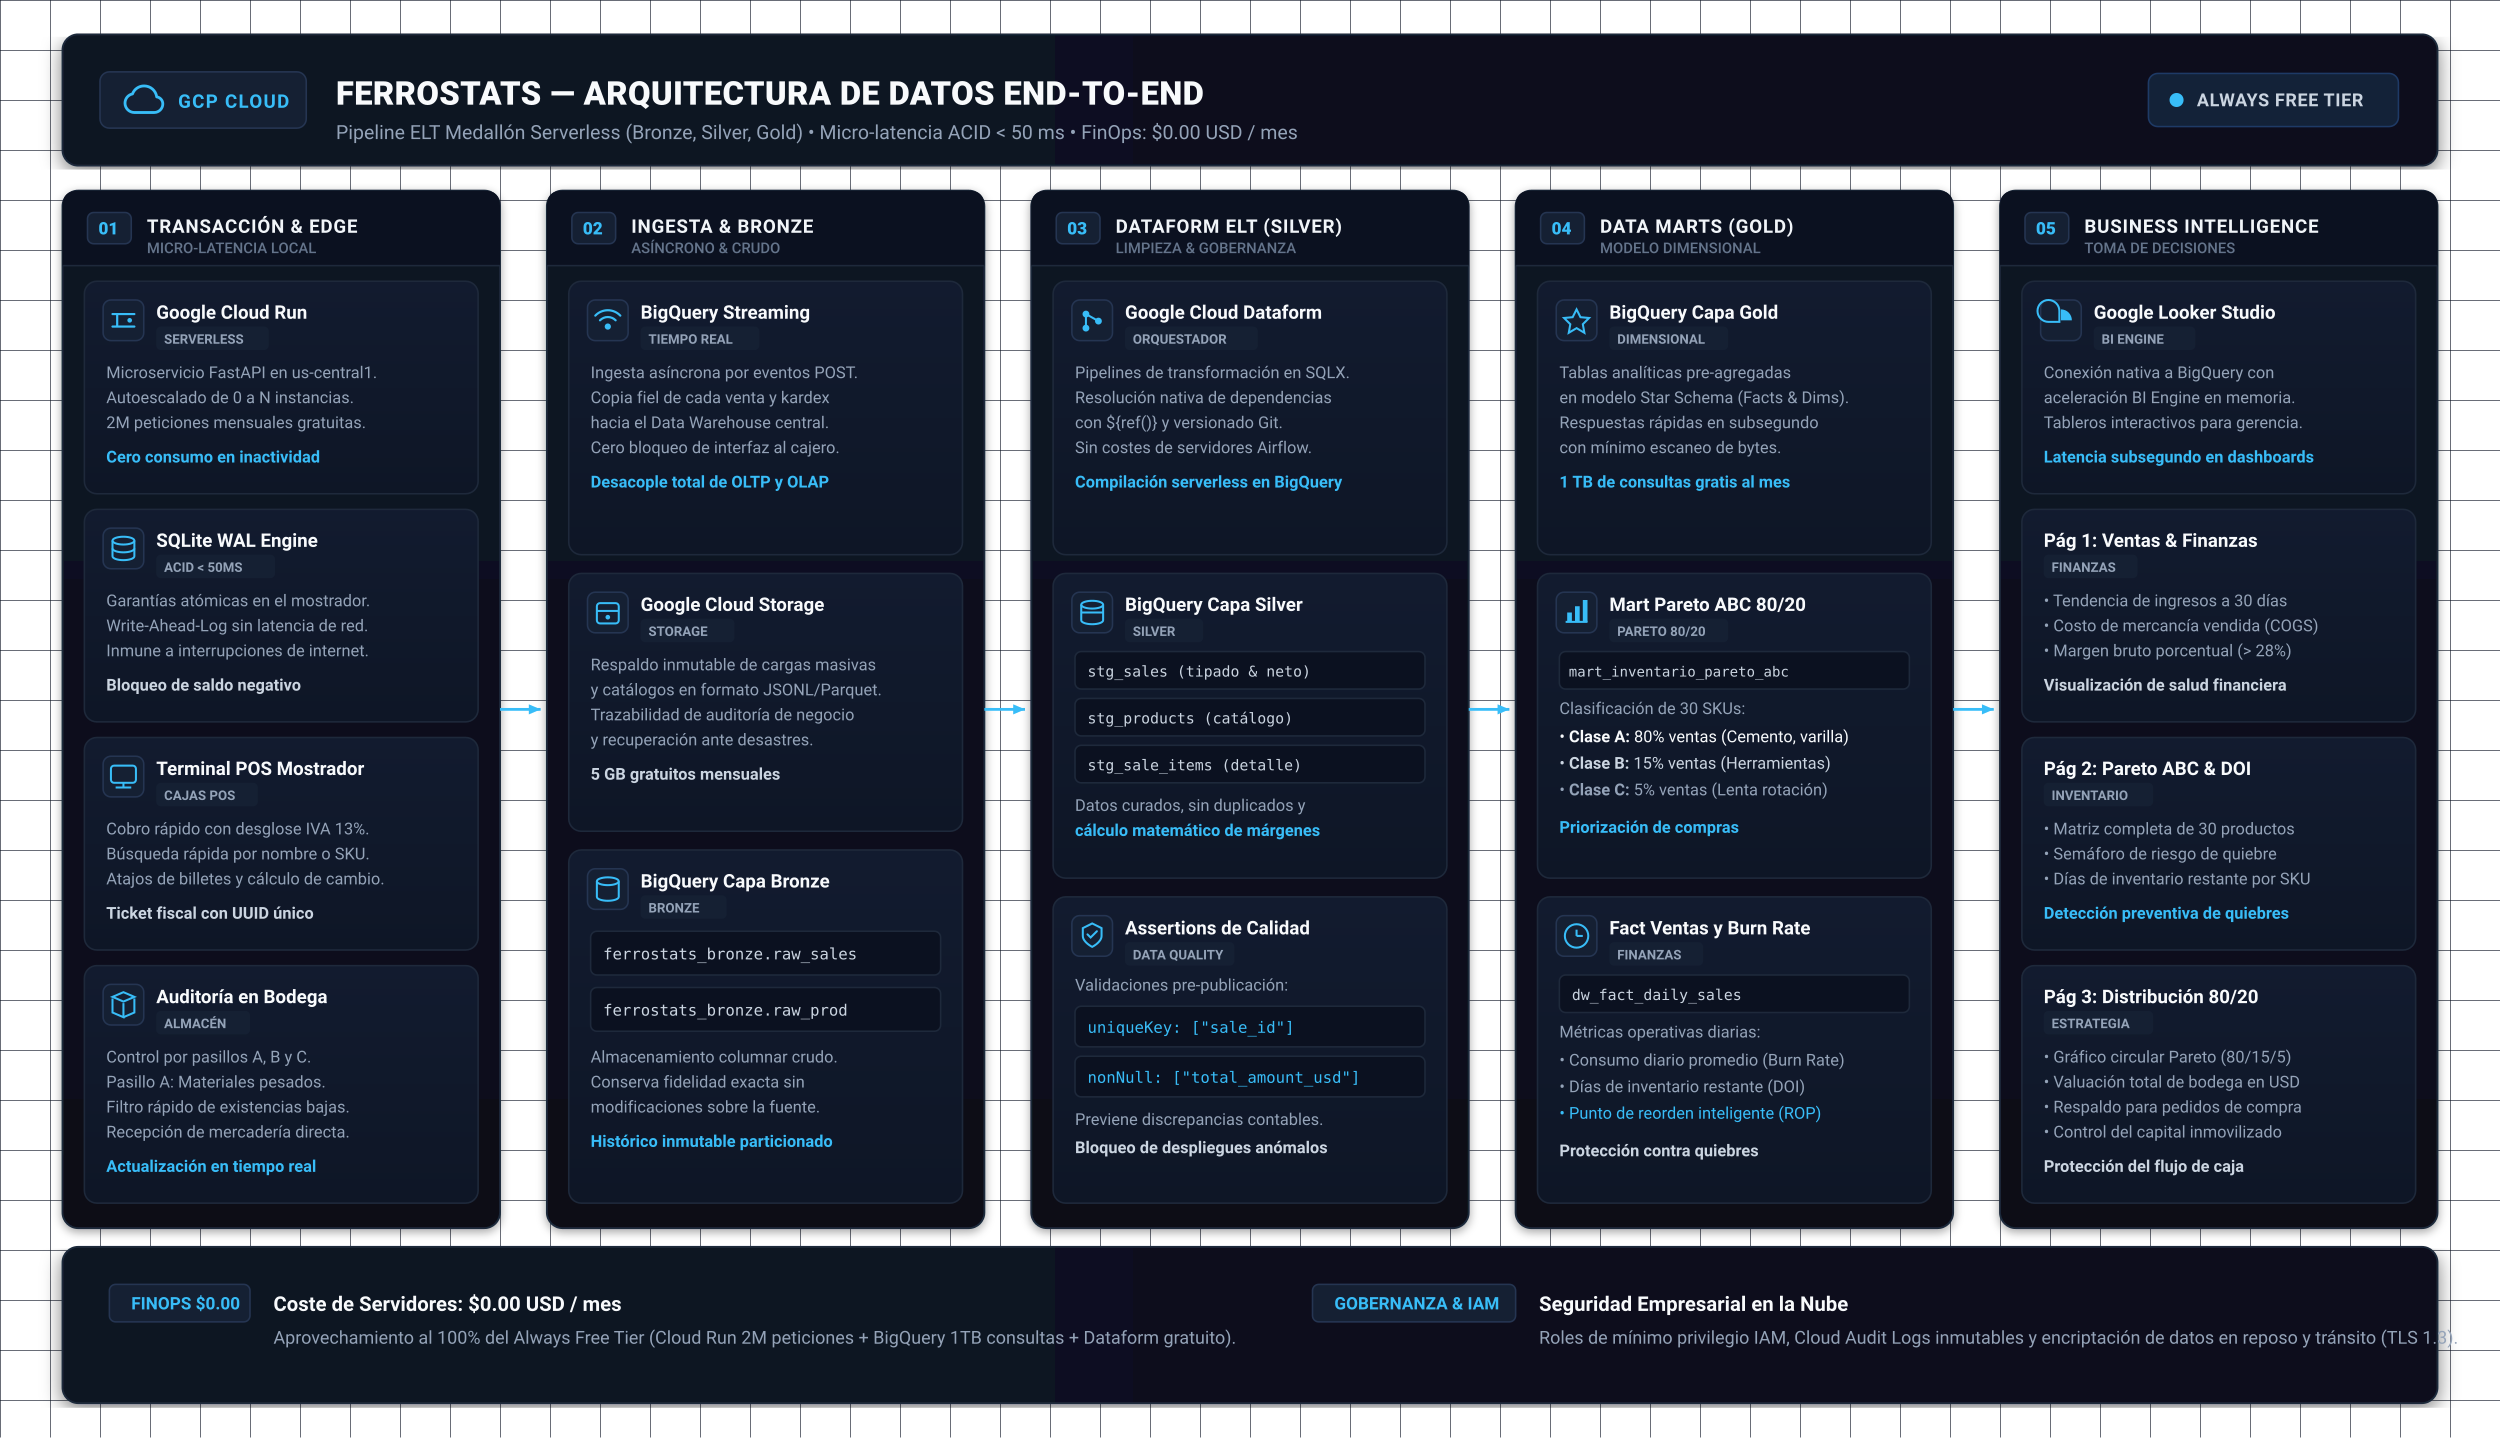
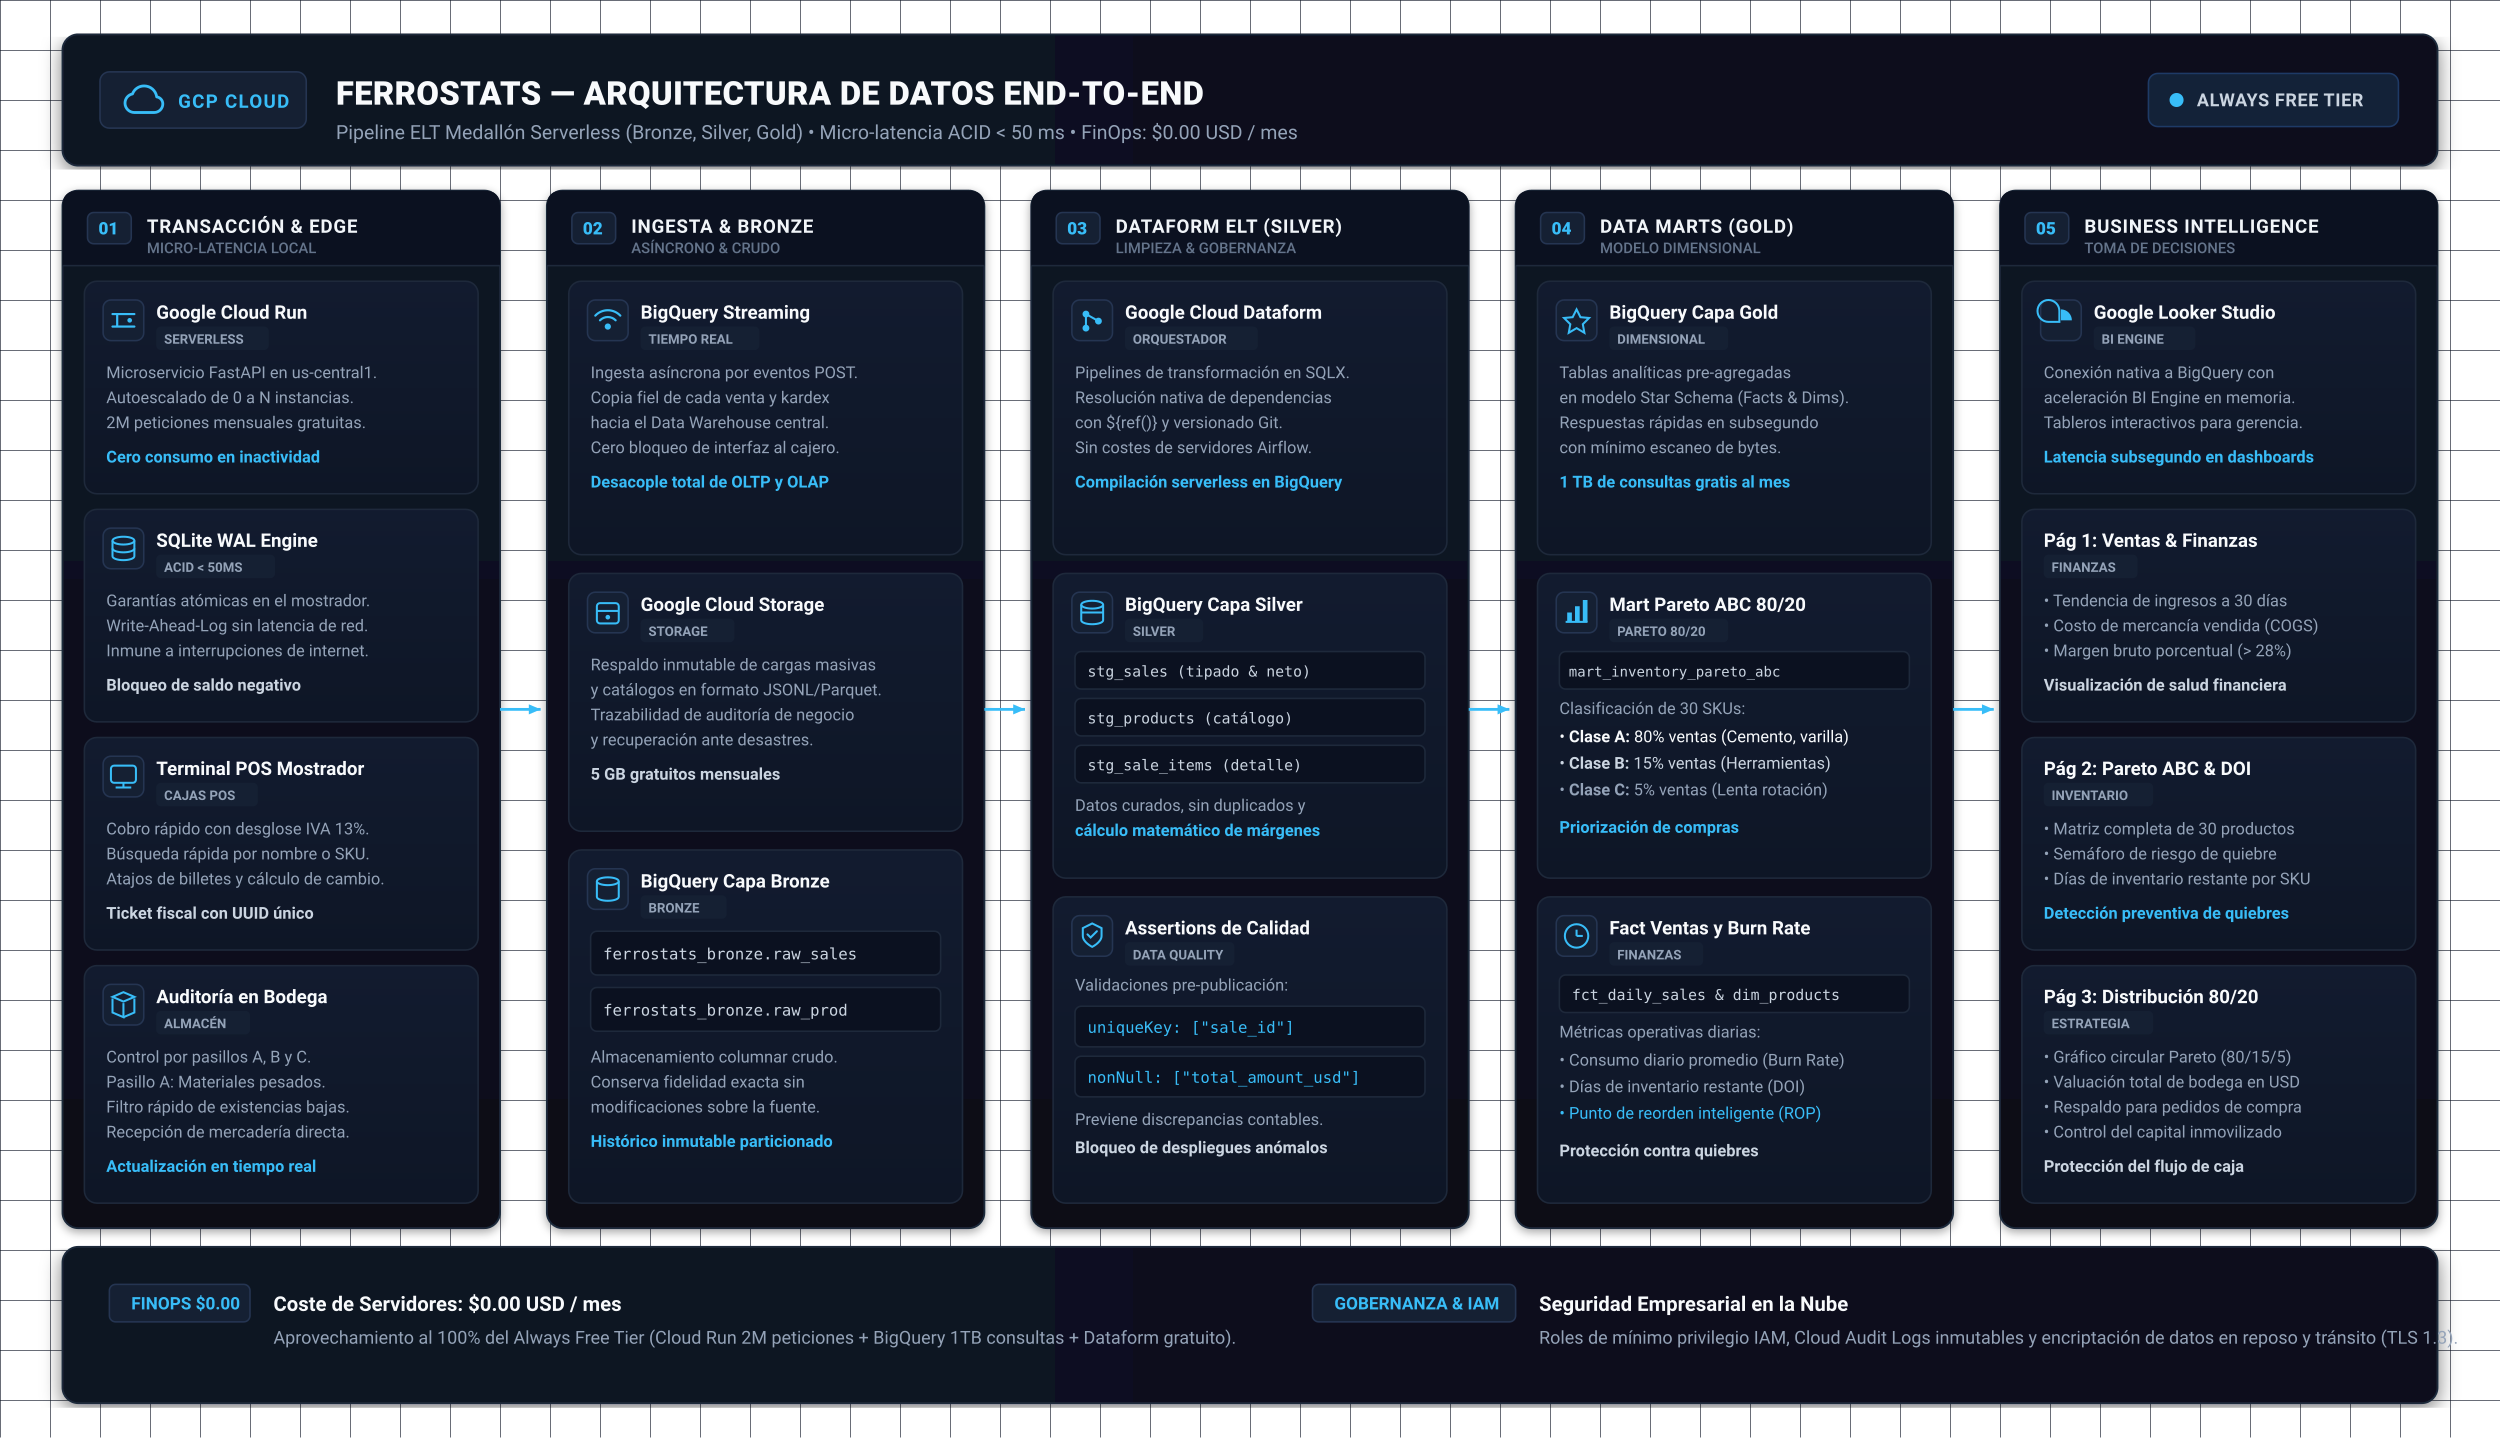
<svg xmlns="http://www.w3.org/2000/svg" viewBox="0 0 1600 920" width="1600" height="920" style="background-color: #080c15; font-family: -apple-system, BlinkMacSystemFont, 'Segoe UI', Roboto, 'Helvetica Neue', Arial, sans-serif;">
  <defs>
    <filter id="shadow" x="-3%" y="-3%" width="106%" height="106%">
      <feDropShadow dx="0" dy="4" stdDeviation="6" flood-color="#000000" flood-opacity="0.5" />
    </filter>
    <filter id="card-shadow" x="-4%" y="-4%" width="108%" height="108%">
      <feDropShadow dx="0" dy="2" stdDeviation="3" flood-color="#000000" flood-opacity="0.35" />
    </filter>
    <linearGradient id="header-grad" x1="0%" y1="0%" x2="100%" y2="0%">
      <stop offset="0%" stop-color="#0d1424" />
      <stop offset="100%" stop-color="#090e1a" />
    </linearGradient>
    <linearGradient id="col-grad" x1="0%" y1="0%" x2="0%" y2="100%">
      <stop offset="0%" stop-color="#0d1424" />
      <stop offset="100%" stop-color="#090d18" />
    </linearGradient>
    <linearGradient id="card-grad" x1="0%" y1="0%" x2="0%" y2="100%">
      <stop offset="0%" stop-color="#121b2f" />
      <stop offset="100%" stop-color="#0e1626" />
    </linearGradient>
    <marker id="arrow" viewBox="0 0 10 10" refX="7" refY="5" markerWidth="6" markerHeight="6" orient="auto-start-reverse">
      <path d="M 0 2 L 7 5 L 0 8 z" fill="#38bdf8" />
    </marker>
  </defs>
  <pattern id="grid" width="32" height="32" patternUnits="userSpaceOnUse">
    <path d="M 32 0 L 0 0 0 32" fill="none" stroke="#101726" stroke-width="0.8" />
  </pattern>
  <rect width="100%" height="100%" fill="url(#grid)" />
  <g transform="translate(40, 22)">
    <rect width="1520" height="84" rx="10" fill="url(#header-grad)" stroke="#1e293b" stroke-width="1.2" filter="url(#shadow)" />
    <rect x="24" y="24" width="132" height="36" rx="6" fill="#152033" stroke="#253552" stroke-width="1" />
    <g transform="translate(34, 32)">
      <path d="M 12 18 C 8.7 18 6 15.3 6 12 C 6 9.1 8 6.7 10.8 6.1 C 11.9 3.1 14.8 1 18.2 1 C 22.3 1 25.7 3.9 26.3 8 C 28.5 8.3 30.2 10.2 30.2 12.5 C 30.2 15.5 27.7 18 24.7 18 Z" fill="none" stroke="#38bdf8" stroke-width="1.8" stroke-linejoin="round" />
    </g>
    <text x="74" y="47" fill="#38bdf8" font-size="12" font-weight="700" letter-spacing="0.8">GCP CLOUD</text>
    <text x="175" y="45" fill="#f8fafc" font-size="21" font-weight="800" letter-spacing="0.2">FERROSTATS — ARQUITECTURA DE DATOS END-TO-END</text>
    <text x="175" y="67" fill="#94a3b8" font-size="12.5" font-weight="400">Pipeline ELT Medallón Serverless (Bronze, Silver, Gold) • Micro-latencia ACID &lt; 50 ms • FinOps: $0.00 USD / mes</text>
    <rect x="1335" y="25" width="160" height="34" rx="6" fill="#132238" stroke="#1e3a66" stroke-width="1" />
    <circle cx="1353" cy="42" r="4.5" fill="#38bdf8" />
    <text x="1366" y="46" fill="#cbd5e1" font-size="11.5" font-weight="700" letter-spacing="0.4">ALWAYS FREE TIER</text>
  </g>
  <g transform="translate(40, 122)">
    <rect width="280" height="664" rx="10" fill="url(#col-grad)" stroke="#1e293b" stroke-width="1.2" filter="url(#card-shadow)" />
    <path d="M 0 10 Q 0 0 10 0 L 270 0 Q 280 0 280 10 L 280 48 L 0 48 Z" fill="#0b1120" />
    <line x1="0" y1="48" x2="280" y2="48" stroke="#1e293b" stroke-width="1" />
    <rect x="16" y="14" width="28" height="20" rx="4" fill="#152033" stroke="#253552" stroke-width="1" />
    <text x="23" y="28" fill="#38bdf8" font-size="11" font-weight="800">01</text>
    <text x="54" y="27" fill="#f1f5f9" font-size="12" font-weight="700" letter-spacing="0.5">TRANSACCIÓN &amp; EDGE</text>
    <text x="54" y="40" fill="#64748b" font-size="9.5" font-weight="500">MICRO-LATENCIA LOCAL</text>
    <g transform="translate(14, 58)">
      <rect width="252" height="136" rx="8" fill="url(#card-grad)" stroke="#1e293b" stroke-width="1" />
      <g transform="translate(12, 12)">
        <rect width="26" height="26" rx="5" fill="#152033" stroke="#253552" stroke-width="1" />
        <path d="M 6 9 L 20 9 M 6 17 L 20 17 M 9 9 L 9 17" stroke="#38bdf8" stroke-width="1.4" stroke-linecap="round" />
        <circle cx="17" cy="13" r="1.5" fill="#38bdf8" />
      </g>
      <text x="46" y="24" fill="#f8fafc" font-size="12" font-weight="700">Google Cloud Run</text>
      <rect x="46" y="29" width="72" height="15" rx="3" fill="#152033" />
      <text x="51" y="40" fill="#94a3b8" font-size="8.5" font-weight="700">SERVERLESS</text>
      <text x="14" y="62" fill="#94a3b8" font-size="10.5">Microservicio FastAPI en us-central1.</text>
      <text x="14" y="78" fill="#94a3b8" font-size="10.5">Autoescalado de 0 a N instancias.</text>
      <text x="14" y="94" fill="#94a3b8" font-size="10.5">2M peticiones mensuales gratuitas.</text>
      <text x="14" y="116" fill="#38bdf8" font-size="10.5" font-weight="600">Cero consumo en inactividad</text>
    </g>
    <g transform="translate(14, 204)">
      <rect width="252" height="136" rx="8" fill="url(#card-grad)" stroke="#1e293b" stroke-width="1" />
      <g transform="translate(12, 12)">
        <rect width="26" height="26" rx="5" fill="#152033" stroke="#253552" stroke-width="1" />
        <ellipse cx="13" cy="8" rx="7" ry="2.5" fill="none" stroke="#38bdf8" stroke-width="1.3" />
        <path d="M 6 8 L 6 18 A 7 2.5 0 0 0 20 18 L 20 8" fill="none" stroke="#38bdf8" stroke-width="1.3" />
        <path d="M 6 13 A 7 2.5 0 0 0 20 13" fill="none" stroke="#38bdf8" stroke-width="1.3" />
      </g>
      <text x="46" y="24" fill="#f8fafc" font-size="12" font-weight="700">SQLite WAL Engine</text>
      <rect x="46" y="29" width="76" height="15" rx="3" fill="#152033" />
      <text x="51" y="40" fill="#94a3b8" font-size="8.5" font-weight="700">ACID &lt; 50MS</text>
      <text x="14" y="62" fill="#94a3b8" font-size="10.5">Garantías atómicas en el mostrador.</text>
      <text x="14" y="78" fill="#94a3b8" font-size="10.5">Write-Ahead-Log sin latencia de red.</text>
      <text x="14" y="94" fill="#94a3b8" font-size="10.5">Inmune a interrupciones de internet.</text>
      <text x="14" y="116" fill="#cbd5e1" font-size="10.5" font-weight="600">Bloqueo de saldo negativo</text>
    </g>
    <g transform="translate(14, 350)">
      <rect width="252" height="136" rx="8" fill="url(#card-grad)" stroke="#1e293b" stroke-width="1" />
      <g transform="translate(12, 12)">
        <rect width="26" height="26" rx="5" fill="#152033" stroke="#253552" stroke-width="1" />
        <rect x="5" y="6" width="16" height="11" rx="2" fill="none" stroke="#38bdf8" stroke-width="1.3" />
        <line x1="8" y1="20" x2="18" y2="20" stroke="#38bdf8" stroke-width="1.3" />
        <line x1="13" y1="17" x2="13" y2="20" stroke="#38bdf8" stroke-width="1.3" />
      </g>
      <text x="46" y="24" fill="#f8fafc" font-size="12" font-weight="700">Terminal POS Mostrador</text>
      <rect x="46" y="29" width="65" height="15" rx="3" fill="#152033" />
      <text x="51" y="40" fill="#94a3b8" font-size="8.5" font-weight="700">CAJAS POS</text>
      <text x="14" y="62" fill="#94a3b8" font-size="10.5">Cobro rápido con desglose IVA 13%.</text>
      <text x="14" y="78" fill="#94a3b8" font-size="10.5">Búsqueda rápida por nombre o SKU.</text>
      <text x="14" y="94" fill="#94a3b8" font-size="10.5">Atajos de billetes y cálculo de cambio.</text>
      <text x="14" y="116" fill="#cbd5e1" font-size="10.5" font-weight="600">Ticket fiscal con UUID único</text>
    </g>
    <g transform="translate(14, 496)">
      <rect width="252" height="152" rx="8" fill="url(#card-grad)" stroke="#1e293b" stroke-width="1" />
      <g transform="translate(12, 12)">
        <rect width="26" height="26" rx="5" fill="#152033" stroke="#253552" stroke-width="1" />
        <path d="M 6 8 L 13 5 L 20 8 L 13 11 Z" fill="none" stroke="#38bdf8" stroke-width="1.3" />
        <path d="M 6 9 L 6 18 L 13 21 L 13 12" fill="none" stroke="#38bdf8" stroke-width="1.3" />
        <path d="M 20 9 L 20 18 L 13 21" fill="none" stroke="#38bdf8" stroke-width="1.3" />
      </g>
      <text x="46" y="24" fill="#f8fafc" font-size="12" font-weight="700">Auditoría en Bodega</text>
      <rect x="46" y="29" width="60" height="15" rx="3" fill="#152033" />
      <text x="51" y="40" fill="#94a3b8" font-size="8.5" font-weight="700">ALMACÉN</text>
      <text x="14" y="62" fill="#94a3b8" font-size="10.5">Control por pasillos A, B y C.</text>
      <text x="14" y="78" fill="#94a3b8" font-size="10.5">Pasillo A: Materiales pesados.</text>
      <text x="14" y="94" fill="#94a3b8" font-size="10.5">Filtro rápido de existencias bajas.</text>
      <text x="14" y="110" fill="#94a3b8" font-size="10.5">Recepción de mercadería directa.</text>
      <text x="14" y="132" fill="#38bdf8" font-size="10.5" font-weight="600">Actualización en tiempo real</text>
    </g>
  </g>
  <line x1="320" y1="454" x2="346" y2="454" stroke="#38bdf8" stroke-width="1.8" marker-end="url(#arrow)" />
  <g transform="translate(350, 122)">
    <rect width="280" height="664" rx="10" fill="url(#col-grad)" stroke="#1e293b" stroke-width="1.2" filter="url(#card-shadow)" />
    <path d="M 0 10 Q 0 0 10 0 L 270 0 Q 280 0 280 10 L 280 48 L 0 48 Z" fill="#0b1120" />
    <line x1="0" y1="48" x2="280" y2="48" stroke="#1e293b" stroke-width="1" />
    <rect x="16" y="14" width="28" height="20" rx="4" fill="#152033" stroke="#253552" stroke-width="1" />
    <text x="23" y="28" fill="#38bdf8" font-size="11" font-weight="800">02</text>
    <text x="54" y="27" fill="#f1f5f9" font-size="12" font-weight="700" letter-spacing="0.5">INGESTA &amp; BRONZE</text>
    <text x="54" y="40" fill="#64748b" font-size="9.5" font-weight="500">ASÍNCRONO &amp; CRUDO</text>
    <g transform="translate(14, 58)">
      <rect width="252" height="175" rx="8" fill="url(#card-grad)" stroke="#1e293b" stroke-width="1" />
      <g transform="translate(12, 12)">
        <rect width="26" height="26" rx="5" fill="#152033" stroke="#253552" stroke-width="1" />
        <path d="M 8 13 A 7 7 0 0 1 18 13" fill="none" stroke="#38bdf8" stroke-width="1.4" stroke-linecap="round" />
        <path d="M 5 10 A 11 11 0 0 1 21 10" fill="none" stroke="#38bdf8" stroke-width="1.4" stroke-linecap="round" />
        <circle cx="13" cy="17" r="2" fill="#38bdf8" />
      </g>
      <text x="46" y="24" fill="#f8fafc" font-size="12" font-weight="700">BigQuery Streaming</text>
      <rect x="46" y="29" width="76" height="15" rx="3" fill="#152033" />
      <text x="51" y="40" fill="#94a3b8" font-size="8.5" font-weight="700">TIEMPO REAL</text>
      <text x="14" y="62" fill="#94a3b8" font-size="10.5">Ingesta asíncrona por eventos POST.</text>
      <text x="14" y="78" fill="#94a3b8" font-size="10.5">Copia fiel de cada venta y kardex</text>
      <text x="14" y="94" fill="#94a3b8" font-size="10.5">hacia el Data Warehouse central.</text>
      <text x="14" y="110" fill="#94a3b8" font-size="10.5">Cero bloqueo de interfaz al cajero.</text>
      <text x="14" y="132" fill="#38bdf8" font-size="10.5" font-weight="600">Desacople total de OLTP y OLAP</text>
    </g>
    <g transform="translate(14, 245)">
      <rect width="252" height="165" rx="8" fill="url(#card-grad)" stroke="#1e293b" stroke-width="1" />
      <g transform="translate(12, 12)">
        <rect width="26" height="26" rx="5" fill="#152033" stroke="#253552" stroke-width="1" />
        <rect x="6" y="7" width="14" height="13" rx="2" fill="none" stroke="#38bdf8" stroke-width="1.3" />
        <line x1="6" y1="12" x2="20" y2="12" stroke="#38bdf8" stroke-width="1.3" />
        <circle cx="13" cy="16" r="1.5" fill="#38bdf8" />
      </g>
      <text x="46" y="24" fill="#f8fafc" font-size="12" font-weight="700">Google Cloud Storage</text>
      <rect x="46" y="29" width="60" height="15" rx="3" fill="#152033" />
      <text x="51" y="40" fill="#94a3b8" font-size="8.5" font-weight="700">STORAGE</text>
      <text x="14" y="62" fill="#94a3b8" font-size="10.5">Respaldo inmutable de cargas masivas</text>
      <text x="14" y="78" fill="#94a3b8" font-size="10.5">y catálogos en formato JSONL/Parquet.</text>
      <text x="14" y="94" fill="#94a3b8" font-size="10.5">Trazabilidad de auditoría de negocio</text>
      <text x="14" y="110" fill="#94a3b8" font-size="10.5">y recuperación ante desastres.</text>
      <text x="14" y="132" fill="#cbd5e1" font-size="10.5" font-weight="600">5 GB gratuitos mensuales</text>
    </g>
    <g transform="translate(14, 422)">
      <rect width="252" height="226" rx="8" fill="url(#card-grad)" stroke="#1e293b" stroke-width="1" />
      <g transform="translate(12, 12)">
        <rect width="26" height="26" rx="5" fill="#152033" stroke="#253552" stroke-width="1" />
        <ellipse cx="13" cy="8" rx="7" ry="2.5" fill="none" stroke="#38bdf8" stroke-width="1.3" />
        <path d="M 6 8 L 6 18 A 7 2.5 0 0 0 20 18 L 20 8" fill="none" stroke="#38bdf8" stroke-width="1.3" />
      </g>
      <text x="46" y="24" fill="#f8fafc" font-size="12" font-weight="700">BigQuery Capa Bronze</text>
      <rect x="46" y="29" width="55" height="15" rx="3" fill="#152033" />
      <text x="51" y="40" fill="#94a3b8" font-size="8.5" font-weight="700">BRONZE</text>
      <rect x="14" y="52" width="224" height="28" rx="4" fill="#0b1120" stroke="#1e293b" stroke-width="1" />
      <text x="22" y="70" fill="#cbd5e1" font-size="10" font-family="monospace">ferrostats_bronze.raw_sales</text>
      <rect x="14" y="88" width="224" height="28" rx="4" fill="#0b1120" stroke="#1e293b" stroke-width="1" />
      <text x="22" y="106" fill="#cbd5e1" font-size="10" font-family="monospace">ferrostats_bronze.raw_prod</text>
      <text x="14" y="136" fill="#94a3b8" font-size="10.5">Almacenamiento columnar crudo.</text>
      <text x="14" y="152" fill="#94a3b8" font-size="10.5">Conserva fidelidad exacta sin</text>
      <text x="14" y="168" fill="#94a3b8" font-size="10.5">modificaciones sobre la fuente.</text>
      <text x="14" y="190" fill="#38bdf8" font-size="10.5" font-weight="600">Histórico inmutable particionado</text>
    </g>
  </g>
  <line x1="630" y1="454" x2="656" y2="454" stroke="#38bdf8" stroke-width="1.8" marker-end="url(#arrow)" />
  <g transform="translate(660, 122)">
    <rect width="280" height="664" rx="10" fill="url(#col-grad)" stroke="#1e293b" stroke-width="1.2" filter="url(#card-shadow)" />
    <path d="M 0 10 Q 0 0 10 0 L 270 0 Q 280 0 280 10 L 280 48 L 0 48 Z" fill="#0b1120" />
    <line x1="0" y1="48" x2="280" y2="48" stroke="#1e293b" stroke-width="1" />
    <rect x="16" y="14" width="28" height="20" rx="4" fill="#152033" stroke="#253552" stroke-width="1" />
    <text x="23" y="28" fill="#38bdf8" font-size="11" font-weight="800">03</text>
    <text x="54" y="27" fill="#f1f5f9" font-size="12" font-weight="700" letter-spacing="0.5">DATAFORM ELT (SILVER)</text>
    <text x="54" y="40" fill="#64748b" font-size="9.5" font-weight="500">LIMPIEZA &amp; GOBERNANZA</text>
    <g transform="translate(14, 58)">
      <rect width="252" height="175" rx="8" fill="url(#card-grad)" stroke="#1e293b" stroke-width="1" />
      <g transform="translate(12, 12)">
        <rect width="26" height="26" rx="5" fill="#152033" stroke="#253552" stroke-width="1" />
        <circle cx="9" cy="9" r="2.2" fill="#38bdf8" />
        <circle cx="9" cy="18" r="2.2" fill="#38bdf8" />
        <circle cx="17" cy="13.5" r="2.2" fill="#38bdf8" />
        <line x1="9" y1="9" x2="9" y2="18" stroke="#38bdf8" stroke-width="1.3" />
        <line x1="9" y1="9" x2="17" y2="13.5" stroke="#38bdf8" stroke-width="1.3" />
      </g>
      <text x="46" y="24" fill="#f8fafc" font-size="12" font-weight="700">Google Cloud Dataform</text>
      <rect x="46" y="29" width="85" height="15" rx="3" fill="#152033" />
      <text x="51" y="40" fill="#94a3b8" font-size="8.5" font-weight="700">ORQUESTADOR</text>
      <text x="14" y="62" fill="#94a3b8" font-size="10.5">Pipelines de transformación en SQLX.</text>
      <text x="14" y="78" fill="#94a3b8" font-size="10.5">Resolución nativa de dependencias</text>
      <text x="14" y="94" fill="#94a3b8" font-size="10.5">con ${ref()} y versionado Git.</text>
      <text x="14" y="110" fill="#94a3b8" font-size="10.5">Sin costes de servidores Airflow.</text>
      <text x="14" y="132" fill="#38bdf8" font-size="10.5" font-weight="600">Compilación serverless en BigQuery</text>
    </g>
    <g transform="translate(14, 245)">
      <rect width="252" height="195" rx="8" fill="url(#card-grad)" stroke="#1e293b" stroke-width="1" />
      <g transform="translate(12, 12)">
        <rect width="26" height="26" rx="5" fill="#152033" stroke="#253552" stroke-width="1" />
        <ellipse cx="13" cy="8" rx="7" ry="2.5" fill="none" stroke="#38bdf8" stroke-width="1.3" />
        <path d="M 6 8 L 6 18 A 7 2.5 0 0 0 20 18 L 20 8" fill="none" stroke="#38bdf8" stroke-width="1.3" />
        <line x1="6" y1="13" x2="20" y2="13" stroke="#38bdf8" stroke-width="1.3" />
      </g>
      <text x="46" y="24" fill="#f8fafc" font-size="12" font-weight="700">BigQuery Capa Silver</text>
      <rect x="46" y="29" width="50" height="15" rx="3" fill="#152033" />
      <text x="51" y="40" fill="#94a3b8" font-size="8.5" font-weight="700">SILVER</text>
      <rect x="14" y="50" width="224" height="24" rx="4" fill="#0b1120" stroke="#1e293b" stroke-width="1" />
      <text x="22" y="66" fill="#cbd5e1" font-size="9.5" font-family="monospace">stg_sales (tipado &amp; neto)</text>
      <rect x="14" y="80" width="224" height="24" rx="4" fill="#0b1120" stroke="#1e293b" stroke-width="1" />
      <text x="22" y="96" fill="#cbd5e1" font-size="9.5" font-family="monospace">stg_products (catálogo)</text>
      <rect x="14" y="110" width="224" height="24" rx="4" fill="#0b1120" stroke="#1e293b" stroke-width="1" />
      <text x="22" y="126" fill="#cbd5e1" font-size="9.5" font-family="monospace">stg_sale_items (detalle)</text>
      <text x="14" y="152" fill="#94a3b8" font-size="10.5">Datos curados, sin duplicados y</text>
      <text x="14" y="168" fill="#38bdf8" font-size="10.5" font-weight="600">cálculo matemático de márgenes</text>
    </g>
    <g transform="translate(14, 452)">
      <rect width="252" height="196" rx="8" fill="url(#card-grad)" stroke="#1e293b" stroke-width="1" />
      <g transform="translate(12, 12)">
        <rect width="26" height="26" rx="5" fill="#152033" stroke="#253552" stroke-width="1" />
        <path d="M 13 5 L 19 8 L 19 13 C 19 17 13 20 13 20 C 13 20 7 17 7 13 L 7 8 Z" fill="none" stroke="#38bdf8" stroke-width="1.3" />
        <path d="M 10 12 L 12 14 L 16 10" fill="none" stroke="#38bdf8" stroke-width="1.3" stroke-linecap="round" />
      </g>
      <text x="46" y="24" fill="#f8fafc" font-size="12" font-weight="700">Assertions de Calidad</text>
      <rect x="46" y="29" width="70" height="15" rx="3" fill="#152033" />
      <text x="51" y="40" fill="#94a3b8" font-size="8.5" font-weight="700">DATA QUALITY</text>
      <text x="14" y="60" fill="#94a3b8" font-size="10.5">Validaciones pre-publicación:</text>
      <rect x="14" y="70" width="224" height="26" rx="4" fill="#0b1120" stroke="#1e293b" stroke-width="1" />
      <text x="22" y="87" fill="#38bdf8" font-size="10" font-family="monospace">uniqueKey: ["sale_id"]</text>
      <rect x="14" y="102" width="224" height="26" rx="4" fill="#0b1120" stroke="#1e293b" stroke-width="1" />
      <text x="22" y="119" fill="#38bdf8" font-size="10" font-family="monospace">nonNull: ["total_amount_usd"]</text>
      <text x="14" y="146" fill="#94a3b8" font-size="10.5">Previene discrepancias contables.</text>
      <text x="14" y="164" fill="#cbd5e1" font-size="10.5" font-weight="600">Bloqueo de despliegues anómalos</text>
    </g>
  </g>
  <line x1="940" y1="454" x2="966" y2="454" stroke="#38bdf8" stroke-width="1.8" marker-end="url(#arrow)" />
  <g transform="translate(970, 122)">
    <rect width="280" height="664" rx="10" fill="url(#col-grad)" stroke="#1e293b" stroke-width="1.2" filter="url(#card-shadow)" />
    <path d="M 0 10 Q 0 0 10 0 L 270 0 Q 280 0 280 10 L 280 48 L 0 48 Z" fill="#0b1120" />
    <line x1="0" y1="48" x2="280" y2="48" stroke="#1e293b" stroke-width="1" />
    <rect x="16" y="14" width="28" height="20" rx="4" fill="#152033" stroke="#253552" stroke-width="1" />
    <text x="23" y="28" fill="#38bdf8" font-size="11" font-weight="800">04</text>
    <text x="54" y="27" fill="#f1f5f9" font-size="12" font-weight="700" letter-spacing="0.5">DATA MARTS (GOLD)</text>
    <text x="54" y="40" fill="#64748b" font-size="9.5" font-weight="500">MODELO DIMENSIONAL</text>
    <g transform="translate(14, 58)">
      <rect width="252" height="175" rx="8" fill="url(#card-grad)" stroke="#1e293b" stroke-width="1" />
      <g transform="translate(12, 12)">
        <rect width="26" height="26" rx="5" fill="#152033" stroke="#253552" stroke-width="1" />
        <polygon points="13,6 15.5,11 21,11.5 17,15.5 18,21 13,18 8,21 9,15.5 5,11.5 10.5,11" fill="none" stroke="#38bdf8" stroke-width="1.3" />
      </g>
      <text x="46" y="24" fill="#f8fafc" font-size="12" font-weight="700">BigQuery Capa Gold</text>
      <rect x="46" y="29" width="76" height="15" rx="3" fill="#152033" />
      <text x="51" y="40" fill="#94a3b8" font-size="8.5" font-weight="700">DIMENSIONAL</text>
      <text x="14" y="62" fill="#94a3b8" font-size="10.5">Tablas analíticas pre-agregadas</text>
      <text x="14" y="78" fill="#94a3b8" font-size="10.5">en modelo Star Schema (Facts &amp; Dims).</text>
      <text x="14" y="94" fill="#94a3b8" font-size="10.5">Respuestas rápidas en subsegundo</text>
      <text x="14" y="110" fill="#94a3b8" font-size="10.5">con mínimo escaneo de bytes.</text>
      <text x="14" y="132" fill="#38bdf8" font-size="10.5" font-weight="600">1 TB de consultas gratis al mes</text>
    </g>
    <g transform="translate(14, 245)">
      <rect width="252" height="195" rx="8" fill="url(#card-grad)" stroke="#1e293b" stroke-width="1" />
      <g transform="translate(12, 12)">
        <rect width="26" height="26" rx="5" fill="#152033" stroke="#253552" stroke-width="1" />
        <line x1="6" y1="19" x2="20" y2="19" stroke="#38bdf8" stroke-width="1.3" />
        <rect x="7" y="13" width="3" height="6" fill="#38bdf8" />
        <rect x="12" y="9" width="3" height="10" fill="#38bdf8" />
        <rect x="17" y="5" width="3" height="14" fill="#38bdf8" />
      </g>
      <text x="46" y="24" fill="#f8fafc" font-size="12" font-weight="700">Mart Pareto ABC 80/20</text>
      <rect x="46" y="29" width="76" height="15" rx="3" fill="#152033" />
      <text x="51" y="40" fill="#94a3b8" font-size="8.5" font-weight="700">PARETO 80/20</text>
      <rect x="14" y="50" width="224" height="24" rx="4" fill="#0b1120" stroke="#1e293b" stroke-width="1" />
-       <text x="20" y="66" fill="#cbd5e1" font-size="9" font-family="monospace">mart_inventario_pareto_abc</text>
+       <text x="20" y="66" fill="#cbd5e1" font-size="9" font-family="monospace">mart_inventory_pareto_abc</text>
      <text x="14" y="90" fill="#94a3b8" font-size="10.5">Clasificación de 30 SKUs:</text>
      <text x="14" y="108" fill="#f8fafc" font-size="10.5">• <tspan font-weight="700">Clase A:</tspan> 80% ventas (Cemento, varilla)</text>
      <text x="14" y="125" fill="#cbd5e1" font-size="10.5">• <tspan font-weight="700">Clase B:</tspan> 15% ventas (Herramientas)</text>
      <text x="14" y="142" fill="#94a3b8" font-size="10.5">• <tspan font-weight="700">Clase C:</tspan> 5% ventas (Lenta rotación)</text>
      <text x="14" y="166" fill="#38bdf8" font-size="10.5" font-weight="600">Priorización de compras</text>
    </g>
    <g transform="translate(14, 452)">
      <rect width="252" height="196" rx="8" fill="url(#card-grad)" stroke="#1e293b" stroke-width="1" />
      <g transform="translate(12, 12)">
        <rect width="26" height="26" rx="5" fill="#152033" stroke="#253552" stroke-width="1" />
        <circle cx="13" cy="13" r="7.5" fill="none" stroke="#38bdf8" stroke-width="1.3" />
        <line x1="13" y1="9" x2="13" y2="13" stroke="#38bdf8" stroke-width="1.3" />
        <line x1="13" y1="13" x2="17" y2="13" stroke="#38bdf8" stroke-width="1.3" />
      </g>
      <text x="46" y="24" fill="#f8fafc" font-size="12" font-weight="700">Fact Ventas y Burn Rate</text>
      <rect x="46" y="29" width="60" height="15" rx="3" fill="#152033" />
      <text x="51" y="40" fill="#94a3b8" font-size="8.5" font-weight="700">FINANZAS</text>
      <rect x="14" y="50" width="224" height="24" rx="4" fill="#0b1120" stroke="#1e293b" stroke-width="1" />
-       <text x="22" y="66" fill="#cbd5e1" font-size="9.5" font-family="monospace">dw_fact_daily_sales</text>
+       <text x="22" y="66" fill="#cbd5e1" font-size="9.5" font-family="monospace">fct_daily_sales &amp; dim_products</text>
      <text x="14" y="90" fill="#94a3b8" font-size="10.5">Métricas operativas diarias:</text>
      <text x="14" y="108" fill="#94a3b8" font-size="10.5">• Consumo diario promedio (Burn Rate)</text>
      <text x="14" y="125" fill="#94a3b8" font-size="10.5">• Días de inventario restante (DOI)</text>
      <text x="14" y="142" fill="#38bdf8" font-size="10.5">• Punto de reorden inteligente (ROP)</text>
      <text x="14" y="166" fill="#cbd5e1" font-size="10.5" font-weight="600">Protección contra quiebres</text>
    </g>
  </g>
  <line x1="1250" y1="454" x2="1276" y2="454" stroke="#38bdf8" stroke-width="1.8" marker-end="url(#arrow)" />
  <g transform="translate(1280, 122)">
    <rect width="280" height="664" rx="10" fill="url(#col-grad)" stroke="#1e293b" stroke-width="1.2" filter="url(#card-shadow)" />
    <path d="M 0 10 Q 0 0 10 0 L 270 0 Q 280 0 280 10 L 280 48 L 0 48 Z" fill="#0b1120" />
    <line x1="0" y1="48" x2="280" y2="48" stroke="#1e293b" stroke-width="1" />
    <rect x="16" y="14" width="28" height="20" rx="4" fill="#152033" stroke="#253552" stroke-width="1" />
    <text x="23" y="28" fill="#38bdf8" font-size="11" font-weight="800">05</text>
    <text x="54" y="27" fill="#f1f5f9" font-size="12" font-weight="700" letter-spacing="0.5">BUSINESS INTELLIGENCE</text>
    <text x="54" y="40" fill="#64748b" font-size="9.5" font-weight="500">TOMA DE DECISIONES</text>
    <g transform="translate(14, 58)">
      <rect width="252" height="136" rx="8" fill="url(#card-grad)" stroke="#1e293b" stroke-width="1" />
      <g transform="translate(12, 12)">
        <rect width="26" height="26" rx="5" fill="#152033" stroke="#253552" stroke-width="1" />
        <path d="M 13 6 A 7 7 0 0 1 20 13 L 13 13 Z" fill="#38bdf8" />
        <path d="M 12 7 L 12 14 L 5 14 A 7 7 0 1 1 12 7" fill="none" stroke="#38bdf8" stroke-width="1.3" />
      </g>
      <text x="46" y="24" fill="#f8fafc" font-size="12" font-weight="700">Google Looker Studio</text>
      <rect x="46" y="29" width="65" height="15" rx="3" fill="#152033" />
      <text x="51" y="40" fill="#94a3b8" font-size="8.5" font-weight="700">BI ENGINE</text>
      <text x="14" y="62" fill="#94a3b8" font-size="10.5">Conexión nativa a BigQuery con</text>
      <text x="14" y="78" fill="#94a3b8" font-size="10.5">aceleración BI Engine en memoria.</text>
      <text x="14" y="94" fill="#94a3b8" font-size="10.5">Tableros interactivos para gerencia.</text>
      <text x="14" y="116" fill="#38bdf8" font-size="10.5" font-weight="600">Latencia subsegundo en dashboards</text>
    </g>
    <g transform="translate(14, 204)">
      <rect width="252" height="136" rx="8" fill="url(#card-grad)" stroke="#1e293b" stroke-width="1" />
      <text x="14" y="24" fill="#f8fafc" font-size="12" font-weight="700">Pág 1: Ventas &amp; Finanzas</text>
      <rect x="14" y="29" width="60" height="15" rx="3" fill="#152033" />
      <text x="19" y="40" fill="#94a3b8" font-size="8.5" font-weight="700">FINANZAS</text>
      <text x="14" y="62" fill="#94a3b8" font-size="10.5">• Tendencia de ingresos a 30 días</text>
      <text x="14" y="78" fill="#94a3b8" font-size="10.5">• Costo de mercancía vendida (COGS)</text>
      <text x="14" y="94" fill="#94a3b8" font-size="10.5">• Margen bruto porcentual (&gt; 28%)</text>
      <text x="14" y="116" fill="#cbd5e1" font-size="10.5" font-weight="600">Visualización de salud financiera</text>
    </g>
    <g transform="translate(14, 350)">
      <rect width="252" height="136" rx="8" fill="url(#card-grad)" stroke="#1e293b" stroke-width="1" />
      <text x="14" y="24" fill="#f8fafc" font-size="12" font-weight="700">Pág 2: Pareto ABC &amp; DOI</text>
      <rect x="14" y="29" width="70" height="15" rx="3" fill="#152033" />
      <text x="19" y="40" fill="#94a3b8" font-size="8.5" font-weight="700">INVENTARIO</text>
      <text x="14" y="62" fill="#94a3b8" font-size="10.5">• Matriz completa de 30 productos</text>
      <text x="14" y="78" fill="#94a3b8" font-size="10.5">• Semáforo de riesgo de quiebre</text>
      <text x="14" y="94" fill="#94a3b8" font-size="10.5">• Días de inventario restante por SKU</text>
      <text x="14" y="116" fill="#38bdf8" font-size="10.5" font-weight="600">Detección preventiva de quiebres</text>
    </g>
    <g transform="translate(14, 496)">
      <rect width="252" height="152" rx="8" fill="url(#card-grad)" stroke="#1e293b" stroke-width="1" />
      <text x="14" y="24" fill="#f8fafc" font-size="12" font-weight="700">Pág 3: Distribución 80/20</text>
      <rect x="14" y="29" width="70" height="15" rx="3" fill="#152033" />
      <text x="19" y="40" fill="#94a3b8" font-size="8.5" font-weight="700">ESTRATEGIA</text>
      <text x="14" y="62" fill="#94a3b8" font-size="10.5">• Gráfico circular Pareto (80/15/5)</text>
      <text x="14" y="78" fill="#94a3b8" font-size="10.5">• Valuación total de bodega en USD</text>
      <text x="14" y="94" fill="#94a3b8" font-size="10.5">• Respaldo para pedidos de compra</text>
      <text x="14" y="110" fill="#94a3b8" font-size="10.5">• Control del capital inmovilizado</text>
      <text x="14" y="132" fill="#cbd5e1" font-size="10.5" font-weight="600">Protección del flujo de caja</text>
    </g>
  </g>
  <g transform="translate(40, 798)">
    <rect width="1520" height="100" rx="10" fill="url(#header-grad)" stroke="#1e293b" stroke-width="1.2" filter="url(#shadow)" />
    <g transform="translate(30, 24)">
      <rect width="90" height="24" rx="4" fill="#152033" stroke="#253552" stroke-width="1" />
      <text x="14" y="16" fill="#38bdf8" font-size="11" font-weight="700">FINOPS $0.00</text>
      <text x="105" y="17" fill="#f8fafc" font-size="13" font-weight="700">Coste de Servidores: $0.00 USD / mes</text>
      <text x="105" y="38" fill="#94a3b8" font-size="11.5">Aprovechamiento al 100% del Always Free Tier (Cloud Run 2M peticiones + BigQuery 1TB consultas + Dataform gratuito).</text>
    </g>
    <g transform="translate(800, 24)">
      <rect width="130" height="24" rx="4" fill="#152033" stroke="#253552" stroke-width="1" />
      <text x="14" y="16" fill="#38bdf8" font-size="11" font-weight="700">GOBERNANZA &amp; IAM</text>
      <text x="145" y="17" fill="#f8fafc" font-size="13" font-weight="700">Seguridad Empresarial en la Nube</text>
      <text x="145" y="38" fill="#94a3b8" font-size="11.5">Roles de mínimo privilegio IAM, Cloud Audit Logs inmutables y encriptación de datos en reposo y tránsito (TLS 1.3).</text>
    </g>
  </g>
</svg>
